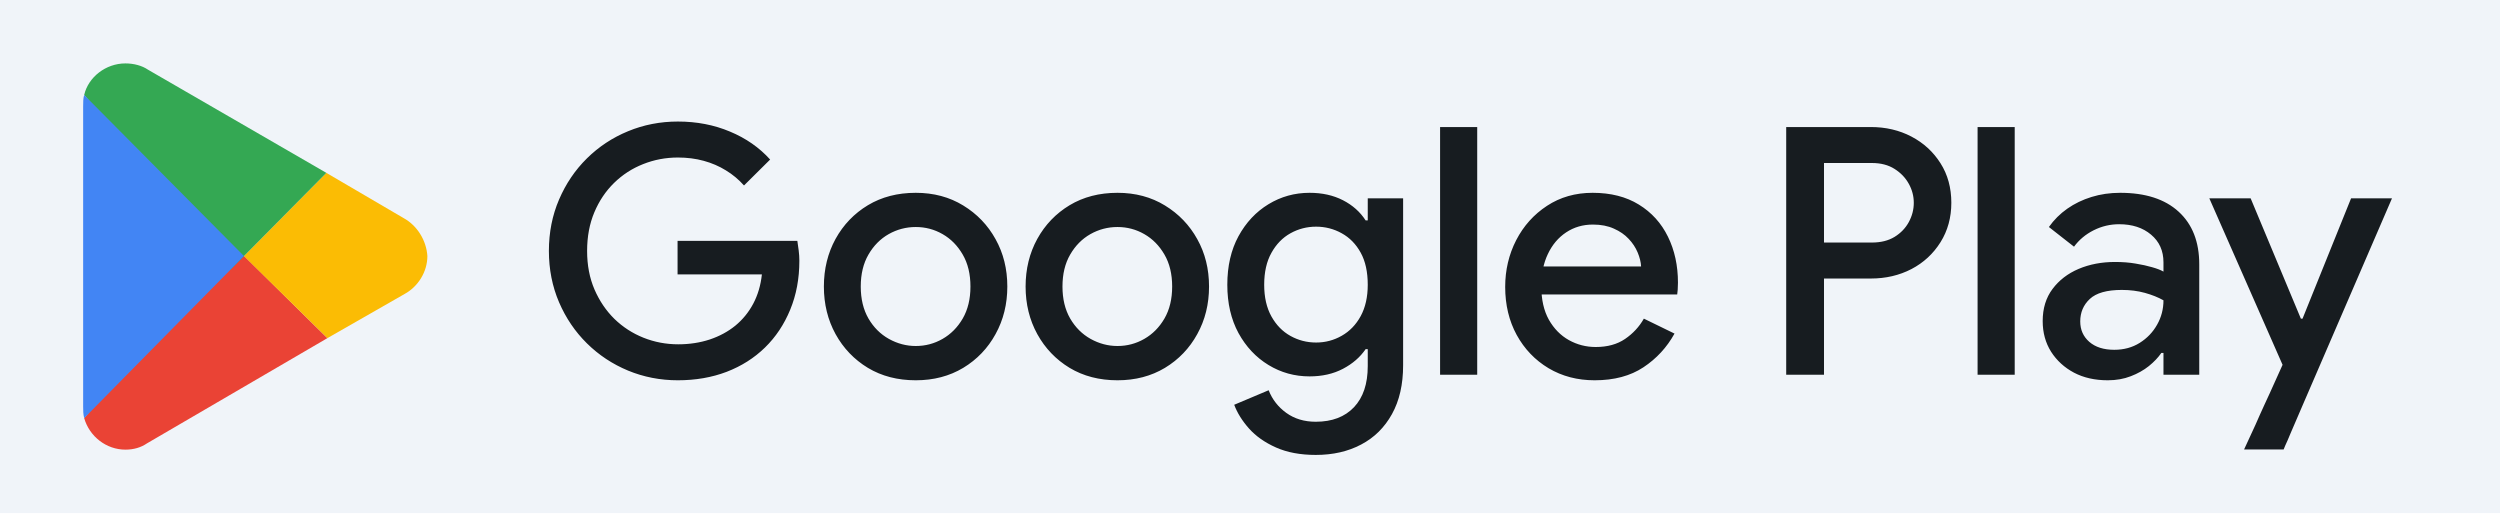
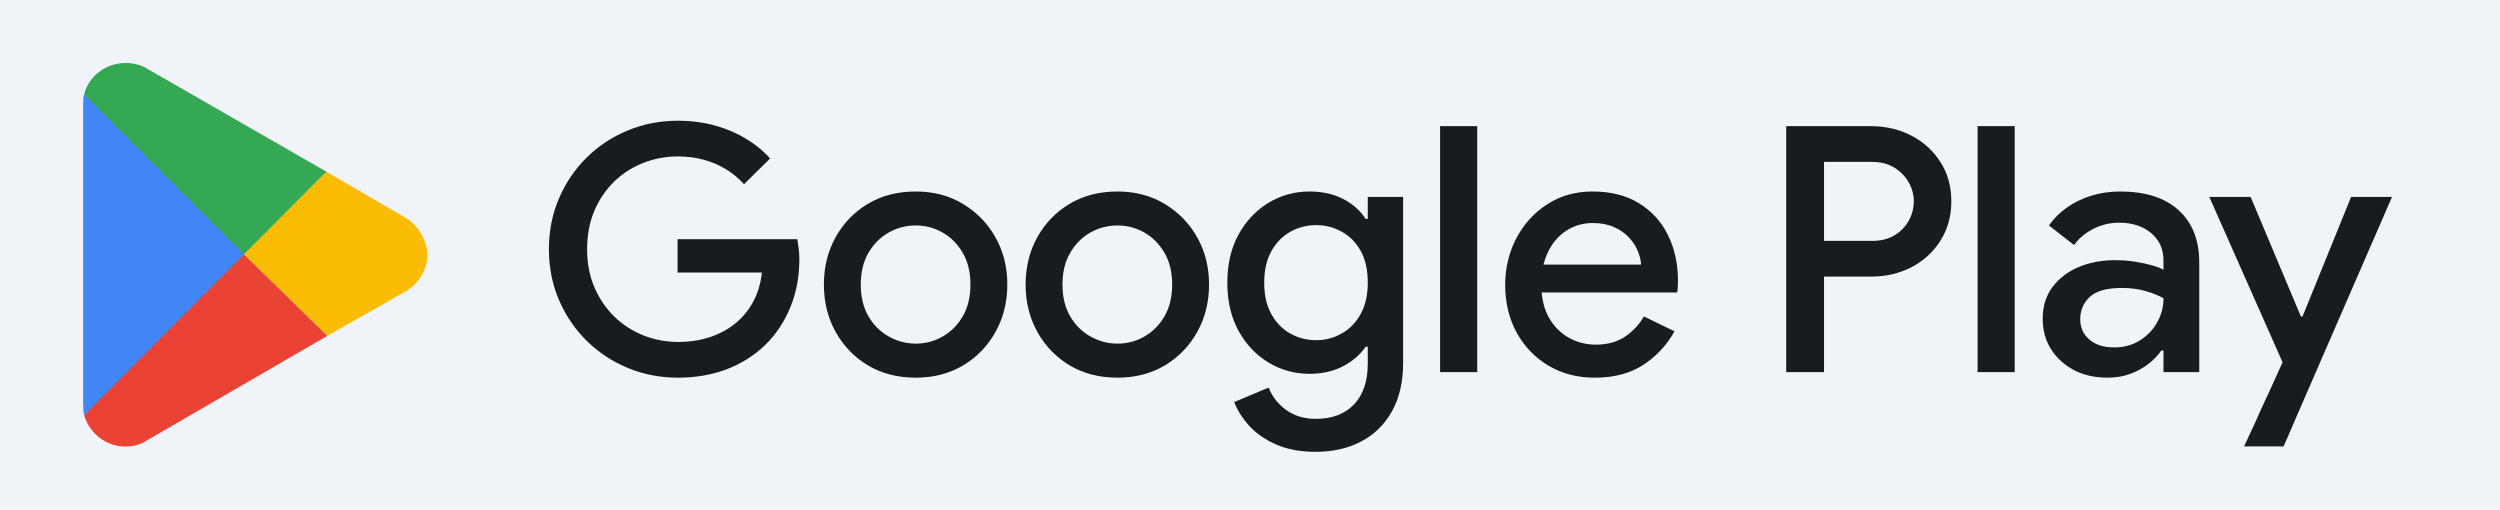
- <svg xmlns="http://www.w3.org/2000/svg" viewBox="0 0 268 55" width="268" height="55" fill="none">
-   <rect id="badge_gp 1" width="268" height="55" x="0" y="0" />
-   <rect id="badge_gp" width="268" height="55" x="0" y="0" fill="rgb(240,244,249)" />
+ <svg xmlns="http://www.w3.org/2000/svg" viewBox="0 0 157 32" width="157" height="32" fill="none">
+   <rect id="badge_gp 1" width="157" height="32" x="0" y="0" />
+   <rect id="badge_gp" width="157" height="32" x="0" y="0" fill="rgb(240,244,249)" />
  <g id="Группа 6">
-     <path id="Вектор 19" d="M24.743 26.029L9.023 44.821C9.595 46.808 11.412 48.202 13.442 48.202C14.326 48.202 15.1 47.977 15.763 47.525L35.098 36.247L24.743 26.029Z" fill="rgb(234,67,53)" fill-rule="nonzero" />
-     <path id="Вектор 20" d="M43.274 23.384L34.987 18.532L26.148 27.446L35.098 36.247L43.384 31.508C44.821 30.718 45.815 29.139 45.815 27.446C45.705 25.753 44.711 24.174 43.274 23.384Z" fill="rgb(251,188,4)" fill-rule="nonzero" />
-     <path id="Вектор 21" d="M24.705 28.912L34.988 18.532L15.873 7.475C15.211 7.023 14.326 6.798 13.442 6.798C11.344 6.798 9.465 8.265 9.023 10.183L24.705 28.912Z" fill="rgb(52,168,83)" fill-rule="nonzero" />
-     <path id="Вектор 22" d="M9.023 10.183C8.913 10.521 8.913 10.973 8.913 11.424L8.913 43.581C8.913 44.032 8.913 44.37 9.024 44.822L26.151 27.446L9.023 10.183Z" fill="rgb(66,133,244)" fill-rule="nonzero" />
+     <path id="Вектор 19" d="M14.495 15.144L5.286 26.078C5.621 27.234 6.685 28.045 7.875 28.045C8.393 28.045 8.846 27.914 9.234 27.651L20.561 21.089L14.495 15.144Z" fill="rgb(234,67,53)" fill-rule="nonzero" />
+     <path id="Вектор 20" d="M25.351 13.605L20.496 10.782L15.318 15.968L20.561 21.089L25.416 18.332C26.257 17.872 26.84 16.953 26.84 15.968C26.775 14.983 26.193 14.065 25.351 13.605Z" fill="rgb(251,188,4)" fill-rule="nonzero" />
+     <path id="Вектор 21" d="M14.473 16.822L20.497 10.782L9.299 4.349C8.911 4.086 8.393 3.955 7.875 3.955C6.645 3.955 5.545 4.809 5.286 5.925L14.473 16.822Z" fill="rgb(52,168,83)" fill-rule="nonzero" />
+     <path id="Вектор 22" d="M5.286 5.925C5.222 6.121 5.222 6.384 5.222 6.647L5.222 25.357C5.222 25.619 5.222 25.816 5.287 26.078L15.32 15.969L5.286 5.925Z" fill="rgb(66,133,244)" fill-rule="nonzero" />
  </g>
-   <path id="Вектор " d="M72.671 40.766C70.78 40.766 68.998 40.419 67.323 39.725C65.654 39.031 64.186 38.059 62.92 36.81C61.653 35.561 60.657 34.091 59.93 32.401C59.204 30.706 58.841 28.871 58.841 26.898C58.841 24.918 59.204 23.084 59.93 21.394C60.657 19.698 61.653 18.225 62.92 16.976C64.186 15.727 65.654 14.758 67.323 14.07C68.998 13.376 70.78 13.029 72.671 13.029C74.688 13.029 76.549 13.388 78.254 14.107C79.965 14.819 81.399 15.817 82.558 17.103L79.757 19.882C79.187 19.242 78.539 18.702 77.813 18.262C77.092 17.815 76.3 17.474 75.436 17.239C74.577 17.003 73.656 16.886 72.671 16.886C71.369 16.886 70.126 17.121 68.944 17.592C67.767 18.056 66.728 18.729 65.828 19.61C64.934 20.485 64.228 21.535 63.712 22.761C63.196 23.986 62.938 25.365 62.938 26.898C62.938 28.43 63.202 29.809 63.73 31.034C64.258 32.253 64.97 33.304 65.864 34.185C66.765 35.06 67.803 35.733 68.98 36.203C70.162 36.674 71.405 36.91 72.707 36.91C73.914 36.91 75.039 36.737 76.084 36.394C77.128 36.044 78.044 35.549 78.83 34.909C79.616 34.263 80.256 33.479 80.748 32.555C81.24 31.626 81.549 30.579 81.675 29.414L72.635 29.414L72.635 25.82L85.475 25.82C85.523 26.116 85.571 26.457 85.619 26.843C85.667 27.224 85.691 27.586 85.691 27.93L85.691 27.966C85.691 29.873 85.364 31.617 84.71 33.198C84.061 34.779 83.158 36.134 81.999 37.263C80.847 38.385 79.478 39.251 77.894 39.861C76.309 40.464 74.568 40.766 72.671 40.766ZM98.17 40.766C96.225 40.766 94.514 40.322 93.038 39.435C91.567 38.542 90.412 37.335 89.571 35.814C88.737 34.293 88.32 32.594 88.32 30.718C88.32 28.835 88.737 27.133 89.571 25.612C90.412 24.091 91.567 22.887 93.038 22C94.514 21.113 96.225 20.669 98.17 20.669C100.085 20.669 101.781 21.122 103.258 22.027C104.734 22.927 105.89 24.131 106.724 25.639C107.564 27.142 107.985 28.835 107.985 30.718C107.985 32.594 107.564 34.293 106.724 35.814C105.89 37.335 104.734 38.542 103.258 39.435C101.781 40.322 100.085 40.766 98.17 40.766ZM98.17 37.091C99.203 37.091 100.16 36.837 101.043 36.33C101.931 35.823 102.651 35.096 103.203 34.149C103.756 33.195 104.032 32.051 104.032 30.718C104.032 29.378 103.756 28.234 103.203 27.287C102.651 26.333 101.931 25.603 101.043 25.096C100.16 24.589 99.203 24.336 98.17 24.336C97.138 24.336 96.171 24.589 95.271 25.096C94.376 25.603 93.653 26.333 93.101 27.287C92.549 28.234 92.273 29.378 92.273 30.718C92.273 32.051 92.549 33.195 93.101 34.149C93.653 35.096 94.382 35.823 95.289 36.33C96.201 36.837 97.162 37.091 98.17 37.091ZM119.795 40.766C117.85 40.766 116.139 40.322 114.662 39.435C113.192 38.542 112.036 37.335 111.196 35.814C110.361 34.293 109.944 32.594 109.944 30.718C109.944 28.835 110.361 27.133 111.196 25.612C112.036 24.091 113.192 22.887 114.662 22C116.139 21.113 117.85 20.669 119.795 20.669C121.709 20.669 123.405 21.122 124.882 22.027C126.359 22.927 127.514 24.131 128.348 25.639C129.189 27.142 129.609 28.835 129.609 30.718C129.609 32.594 129.189 34.293 128.348 35.814C127.514 37.335 126.359 38.542 124.882 39.435C123.405 40.322 121.709 40.766 119.795 40.766ZM119.795 37.091C120.827 37.091 121.784 36.837 122.667 36.33C123.555 35.823 124.276 35.096 124.828 34.149C125.38 33.195 125.656 32.051 125.656 30.718C125.656 29.378 125.38 28.234 124.828 27.287C124.276 26.333 123.555 25.603 122.667 25.096C121.784 24.589 120.827 24.336 119.795 24.336C118.762 24.336 117.796 24.589 116.895 25.096C116.001 25.603 115.277 26.333 114.725 27.287C114.173 28.234 113.897 29.378 113.897 30.718C113.897 32.051 114.173 33.195 114.725 34.149C115.277 35.096 116.007 35.823 116.913 36.33C117.826 36.837 118.786 37.091 119.795 37.091ZM141.05 48.768C139.405 48.768 137.986 48.503 136.791 47.972C135.596 47.441 134.63 46.762 133.892 45.935C133.159 45.108 132.631 44.26 132.307 43.391L135.999 41.834C136.389 42.824 137.019 43.632 137.889 44.26C138.766 44.894 139.819 45.211 141.05 45.211C142.797 45.211 144.162 44.691 145.147 43.654C146.131 42.615 146.623 41.146 146.623 39.245L146.623 37.425L146.398 37.425C145.81 38.288 145 38.992 143.967 39.535C142.935 40.078 141.74 40.349 140.384 40.349C138.787 40.349 137.319 39.942 135.981 39.127C134.642 38.313 133.57 37.172 132.766 35.706C131.968 34.233 131.568 32.507 131.568 30.528C131.568 28.524 131.968 26.789 132.766 25.322C133.57 23.85 134.642 22.706 135.981 21.892C137.319 21.077 138.787 20.669 140.384 20.669C141.74 20.669 142.935 20.935 143.967 21.466C145 21.997 145.81 22.718 146.398 23.63L146.623 23.63L146.623 21.258L150.414 21.258L150.414 39.164C150.414 41.215 150.015 42.96 149.216 44.396C148.418 45.832 147.317 46.919 145.912 47.655C144.513 48.397 142.893 48.768 141.05 48.768ZM141.086 36.719C142.07 36.719 142.986 36.478 143.832 35.995C144.685 35.512 145.363 34.809 145.867 33.886C146.371 32.957 146.623 31.837 146.623 30.528C146.623 29.146 146.371 27.999 145.867 27.088C145.363 26.17 144.685 25.476 143.832 25.006C142.986 24.535 142.07 24.299 141.086 24.299C140.101 24.299 139.186 24.535 138.34 25.006C137.493 25.476 136.812 26.176 136.296 27.106C135.779 28.029 135.521 29.17 135.521 30.528C135.521 31.861 135.779 32.993 136.296 33.922C136.812 34.846 137.493 35.543 138.34 36.013C139.186 36.484 140.101 36.719 141.086 36.719ZM154.377 40.168L154.377 13.618L158.357 13.618L158.357 40.168L154.377 40.168ZM170.945 40.766C169.102 40.766 167.455 40.334 166.002 39.471C164.555 38.602 163.418 37.413 162.589 35.905C161.767 34.396 161.356 32.679 161.356 30.754C161.356 28.949 161.749 27.281 162.535 25.748C163.328 24.215 164.429 22.987 165.84 22.064C167.256 21.134 168.886 20.669 170.729 20.669C172.668 20.669 174.319 21.089 175.681 21.928C177.05 22.767 178.091 23.916 178.806 25.377C179.52 26.831 179.877 28.473 179.877 30.301C179.877 30.579 179.868 30.829 179.85 31.053C179.838 31.27 179.82 31.442 179.796 31.569L163.607 31.569L163.607 28.563L175.925 28.563C175.901 28.093 175.778 27.592 175.555 27.061C175.333 26.529 175.012 26.044 174.592 25.603C174.178 25.157 173.649 24.791 173.007 24.508C172.371 24.218 171.624 24.073 170.765 24.073C169.685 24.073 168.724 24.354 167.884 24.915C167.049 25.47 166.398 26.243 165.93 27.233C165.462 28.216 165.228 29.363 165.228 30.672C165.228 32.109 165.498 33.31 166.038 34.275C166.584 35.235 167.299 35.962 168.181 36.457C169.069 36.952 170.03 37.199 171.062 37.199C172.317 37.199 173.367 36.91 174.214 36.33C175.06 35.751 175.729 35.027 176.222 34.158L179.508 35.76C178.692 37.238 177.581 38.442 176.177 39.372C174.778 40.301 173.034 40.766 170.945 40.766ZM191.481 40.168L191.481 13.618L200.548 13.618C202.151 13.618 203.604 13.959 204.906 14.641C206.209 15.323 207.247 16.276 208.022 17.501C208.796 18.72 209.183 20.132 209.183 21.738C209.183 23.319 208.796 24.728 208.022 25.965C207.247 27.202 206.209 28.162 204.906 28.844C203.604 29.52 202.151 29.858 200.548 29.858L193.687 29.858L193.687 26.001L200.665 26.001C201.62 26.001 202.43 25.799 203.096 25.395C203.763 24.985 204.273 24.453 204.627 23.802C204.981 23.144 205.158 22.456 205.158 21.738C205.158 21.026 204.981 20.35 204.627 19.71C204.273 19.064 203.763 18.53 203.096 18.108C202.43 17.685 201.62 17.474 200.665 17.474L195.533 17.474L195.533 40.168L191.481 40.168ZM211.997 40.168L211.997 13.618L215.977 13.618L215.977 40.168L211.997 40.168ZM225.954 40.766C224.573 40.766 223.367 40.494 222.334 39.951C221.302 39.402 220.483 38.654 219.876 37.706C219.276 36.752 218.976 35.657 218.976 34.42C218.976 33.062 219.327 31.916 220.029 30.98C220.732 30.039 221.665 29.321 222.83 28.826C224 28.331 225.3 28.083 226.728 28.083C227.539 28.083 228.274 28.141 228.934 28.255C229.601 28.364 230.192 28.494 230.708 28.645C231.224 28.79 231.63 28.946 231.924 29.115L231.924 28.12C231.924 26.883 231.479 25.893 230.591 25.151C229.709 24.408 228.568 24.037 227.17 24.037C226.209 24.037 225.297 24.254 224.432 24.689C223.574 25.123 222.875 25.709 222.334 26.445L219.642 24.336C220.182 23.569 220.84 22.915 221.614 22.371C222.388 21.828 223.256 21.409 224.216 21.113C225.177 20.817 226.197 20.669 227.278 20.669C229.985 20.669 232.074 21.342 233.545 22.688C235.021 24.034 235.76 25.917 235.76 28.337L235.76 40.168L231.924 40.168L231.924 37.833L231.699 37.833C231.356 38.328 230.909 38.798 230.357 39.245C229.805 39.686 229.159 40.048 228.421 40.331C227.683 40.621 226.86 40.766 225.954 40.766ZM226.647 37.498C227.68 37.498 228.589 37.25 229.376 36.756C230.168 36.261 230.789 35.612 231.24 34.809C231.696 34.007 231.924 33.135 231.924 32.193C231.359 31.873 230.696 31.608 229.934 31.396C229.172 31.185 228.346 31.08 227.458 31.08C225.861 31.08 224.717 31.403 224.027 32.048C223.343 32.688 223.001 33.491 223.001 34.456C223.001 35.35 223.325 36.08 223.973 36.647C224.628 37.214 225.519 37.498 226.647 37.498ZM245.212 47.247C245.14 47.422 245.059 47.6 244.969 47.782C244.885 47.969 244.831 48.101 244.807 48.18L240.566 48.18C240.692 47.908 240.869 47.525 241.097 47.03C241.331 46.535 241.559 46.04 241.782 45.545C241.932 45.226 242.085 44.879 242.241 44.504C242.403 44.136 242.577 43.753 242.763 43.355C242.949 42.962 243.126 42.579 243.294 42.205L245.986 36.24L246.833 34.158L252.037 21.258L256.422 21.258L246.689 43.798C246.515 44.221 246.323 44.667 246.113 45.138C245.908 45.609 245.725 46.034 245.563 46.415C245.401 46.801 245.284 47.078 245.212 47.247ZM244.915 39.616L236.838 21.258L241.268 21.258L246.653 34.158L247.094 34.158L244.915 39.616Z" fill="rgb(23,28,32)" fill-rule="nonzero" />
+   <path id="Вектор " d="M42.573 23.718C41.465 23.718 40.421 23.516 39.44 23.112C38.462 22.709 37.602 22.143 36.86 21.417C36.118 20.69 35.535 19.835 35.109 18.852C34.684 17.865 34.471 16.798 34.471 15.649C34.471 14.498 34.684 13.43 35.109 12.447C35.535 11.46 36.118 10.604 36.86 9.877C37.602 9.15 38.462 8.587 39.44 8.186C40.421 7.782 41.465 7.581 42.573 7.581C43.754 7.581 44.844 7.789 45.843 8.207C46.845 8.622 47.686 9.203 48.364 9.951L46.724 11.568C46.39 11.195 46.01 10.881 45.585 10.625C45.163 10.365 44.699 10.167 44.192 10.03C43.689 9.893 43.15 9.824 42.573 9.824C41.81 9.824 41.082 9.961 40.389 10.235C39.7 10.505 39.092 10.897 38.564 11.41C38.04 11.919 37.627 12.53 37.324 13.242C37.022 13.955 36.871 14.758 36.871 15.649C36.871 16.541 37.026 17.343 37.335 18.056C37.645 18.765 38.061 19.377 38.585 19.889C39.113 20.398 39.721 20.79 40.41 21.064C41.103 21.338 41.831 21.474 42.594 21.474C43.301 21.474 43.96 21.374 44.572 21.174C45.184 20.971 45.72 20.683 46.181 20.311C46.641 19.935 47.016 19.478 47.304 18.941C47.593 18.401 47.774 17.791 47.848 17.114L42.552 17.114L42.552 15.023L50.074 15.023C50.102 15.195 50.13 15.393 50.158 15.618C50.186 15.839 50.2 16.05 50.2 16.25L50.2 16.271C50.2 17.38 50.008 18.395 49.625 19.315C49.245 20.235 48.716 21.023 48.038 21.68C47.362 22.333 46.561 22.837 45.632 23.192C44.704 23.543 43.684 23.718 42.573 23.718ZM57.511 23.718C56.371 23.718 55.369 23.46 54.504 22.944C53.642 22.424 52.966 21.722 52.473 20.837C51.984 19.952 51.74 18.964 51.74 17.872C51.74 16.776 51.984 15.786 52.473 14.902C52.966 14.017 53.642 13.316 54.504 12.8C55.369 12.284 56.371 12.026 57.511 12.026C58.632 12.026 59.626 12.289 60.491 12.816C61.356 13.339 62.033 14.04 62.522 14.917C63.014 15.792 63.26 16.776 63.26 17.872C63.26 18.964 63.014 19.952 62.522 20.837C62.033 21.722 61.356 22.424 60.491 22.944C59.626 23.46 58.632 23.718 57.511 23.718ZM57.511 21.58C58.115 21.58 58.676 21.432 59.193 21.137C59.714 20.843 60.136 20.419 60.459 19.868C60.783 19.313 60.944 18.648 60.944 17.872C60.944 17.093 60.783 16.427 60.459 15.876C60.136 15.321 59.714 14.896 59.193 14.601C58.676 14.306 58.115 14.159 57.511 14.159C56.906 14.159 56.34 14.306 55.812 14.601C55.288 14.896 54.864 15.321 54.541 15.876C54.218 16.427 54.056 17.093 54.056 17.872C54.056 18.648 54.218 19.313 54.541 19.868C54.864 20.419 55.292 20.843 55.823 21.137C56.357 21.432 56.92 21.58 57.511 21.58ZM70.179 23.718C69.039 23.718 68.037 23.46 67.172 22.944C66.311 22.424 65.634 21.722 65.141 20.837C64.653 19.952 64.408 18.964 64.408 17.872C64.408 16.776 64.653 15.786 65.141 14.902C65.634 14.017 66.311 13.316 67.172 12.8C68.037 12.284 69.039 12.026 70.179 12.026C71.3 12.026 72.294 12.289 73.159 12.816C74.024 13.339 74.701 14.04 75.19 14.917C75.682 15.792 75.928 16.776 75.928 17.872C75.928 18.964 75.682 19.952 75.19 20.837C74.701 21.722 74.024 22.424 73.159 22.944C72.294 23.46 71.3 23.718 70.179 23.718ZM70.179 21.58C70.784 21.58 71.344 21.432 71.861 21.137C72.382 20.843 72.804 20.419 73.127 19.868C73.451 19.313 73.612 18.648 73.612 17.872C73.612 17.093 73.451 16.427 73.127 15.876C72.804 15.321 72.382 14.896 71.861 14.601C71.344 14.306 70.784 14.159 70.179 14.159C69.574 14.159 69.008 14.306 68.48 14.601C67.956 14.896 67.532 15.321 67.209 15.876C66.885 16.427 66.724 17.093 66.724 17.872C66.724 18.648 66.885 19.313 67.209 19.868C67.532 20.419 67.96 20.843 68.491 21.137C69.025 21.432 69.588 21.58 70.179 21.58ZM82.63 28.374C81.667 28.374 80.835 28.22 80.136 27.911C79.436 27.602 78.87 27.207 78.437 26.726C78.008 26.244 77.699 25.751 77.509 25.246L79.671 24.34C79.9 24.916 80.269 25.386 80.779 25.751C81.292 26.12 81.91 26.304 82.63 26.304C83.654 26.304 84.454 26.002 85.031 25.398C85.607 24.794 85.896 23.939 85.896 22.833L85.896 21.775L85.764 21.775C85.419 22.277 84.944 22.686 84.339 23.002C83.735 23.318 83.035 23.476 82.24 23.476C81.305 23.476 80.445 23.239 79.661 22.765C78.877 22.291 78.249 21.627 77.778 20.774C77.31 19.917 77.076 18.913 77.076 17.761C77.076 16.596 77.31 15.586 77.778 14.733C78.249 13.876 78.877 13.211 79.661 12.737C80.445 12.263 81.305 12.026 82.24 12.026C83.035 12.026 83.735 12.18 84.339 12.489C84.944 12.798 85.419 13.218 85.764 13.748L85.896 13.748L85.896 12.368L88.116 12.368L88.116 22.786C88.116 23.98 87.882 24.995 87.415 25.83C86.947 26.666 86.302 27.298 85.479 27.726C84.659 28.158 83.71 28.374 82.63 28.374ZM82.651 21.364C83.228 21.364 83.765 21.224 84.26 20.942C84.76 20.662 85.157 20.253 85.453 19.715C85.748 19.175 85.896 18.523 85.896 17.761C85.896 16.957 85.748 16.29 85.453 15.76C85.157 15.226 84.76 14.822 84.26 14.549C83.765 14.275 83.228 14.138 82.651 14.138C82.075 14.138 81.539 14.275 81.043 14.549C80.547 14.822 80.148 15.23 79.845 15.771C79.543 16.308 79.392 16.971 79.392 17.761C79.392 18.537 79.543 19.196 79.845 19.736C80.148 20.274 80.547 20.679 81.043 20.953C81.539 21.227 82.075 21.364 82.651 21.364ZM90.438 23.371L90.438 7.923L92.769 7.923L92.769 23.371L90.438 23.371ZM100.144 23.718C99.064 23.718 98.099 23.467 97.248 22.965C96.4 22.459 95.734 21.768 95.249 20.89C94.767 20.012 94.526 19.013 94.526 17.893C94.526 16.843 94.756 15.872 95.217 14.98C95.681 14.089 96.327 13.374 97.153 12.837C97.983 12.296 98.938 12.026 100.017 12.026C101.153 12.026 102.12 12.27 102.918 12.758C103.72 13.246 104.33 13.915 104.749 14.764C105.167 15.611 105.376 16.566 105.376 17.63C105.376 17.791 105.371 17.937 105.361 18.067C105.354 18.193 105.343 18.293 105.329 18.367L95.845 18.367L95.845 16.619L103.061 16.619C103.047 16.345 102.975 16.053 102.845 15.744C102.714 15.435 102.526 15.152 102.28 14.896C102.037 14.636 101.728 14.424 101.352 14.259C100.979 14.09 100.541 14.006 100.038 14.006C99.405 14.006 98.843 14.169 98.35 14.496C97.862 14.819 97.48 15.268 97.206 15.844C96.931 16.417 96.794 17.084 96.794 17.846C96.794 18.681 96.953 19.38 97.269 19.942C97.589 20.5 98.007 20.923 98.524 21.211C99.045 21.499 99.608 21.643 100.212 21.643C100.947 21.643 101.563 21.475 102.058 21.137C102.554 20.8 102.946 20.379 103.235 19.873L105.16 20.806C104.682 21.666 104.031 22.366 103.208 22.907C102.389 23.448 101.368 23.718 100.144 23.718ZM112.174 23.371L112.174 7.923L117.486 7.923C118.425 7.923 119.276 8.121 120.039 8.518C120.802 8.915 121.41 9.47 121.864 10.182C122.318 10.892 122.544 11.713 122.544 12.647C122.544 13.567 122.318 14.387 121.864 15.107C121.41 15.827 120.802 16.385 120.039 16.782C119.276 17.175 118.425 17.372 117.486 17.372L113.467 17.372L113.467 15.128L117.554 15.128C118.114 15.128 118.588 15.01 118.979 14.775C119.369 14.536 119.668 14.227 119.875 13.848C120.083 13.465 120.187 13.065 120.187 12.647C120.187 12.233 120.083 11.84 119.875 11.467C119.668 11.092 119.369 10.781 118.979 10.535C118.588 10.29 118.114 10.167 117.554 10.167L114.548 10.167L114.548 23.371L112.174 23.371ZM124.193 23.371L124.193 7.923L126.524 7.923L126.524 23.371L124.193 23.371ZM132.369 23.718C131.56 23.718 130.853 23.56 130.249 23.244C129.644 22.925 129.164 22.489 128.809 21.938C128.457 21.383 128.281 20.746 128.281 20.026C128.281 19.236 128.487 18.569 128.898 18.025C129.31 17.477 129.857 17.059 130.539 16.771C131.224 16.483 131.986 16.339 132.823 16.339C133.297 16.339 133.728 16.373 134.115 16.439C134.505 16.503 134.852 16.578 135.154 16.666C135.457 16.75 135.694 16.841 135.866 16.94L135.866 16.36C135.866 15.641 135.606 15.065 135.086 14.633C134.569 14.201 133.901 13.985 133.081 13.985C132.519 13.985 131.984 14.111 131.478 14.364C130.975 14.617 130.565 14.958 130.249 15.386L128.671 14.159C128.988 13.713 129.373 13.332 129.827 13.016C130.28 12.7 130.788 12.456 131.351 12.284C131.914 12.112 132.512 12.026 133.144 12.026C134.73 12.026 135.954 12.417 136.816 13.2C137.681 13.983 138.113 15.079 138.113 16.487L138.113 23.371L135.866 23.371L135.866 22.012L135.734 22.012C135.534 22.3 135.272 22.574 134.949 22.833C134.625 23.09 134.247 23.3 133.814 23.465C133.382 23.634 132.9 23.718 132.369 23.718ZM132.775 21.817C133.38 21.817 133.913 21.673 134.373 21.385C134.838 21.097 135.202 20.72 135.465 20.253C135.733 19.786 135.866 19.278 135.866 18.73C135.536 18.544 135.147 18.39 134.701 18.267C134.254 18.144 133.77 18.083 133.25 18.083C132.315 18.083 131.645 18.27 131.24 18.646C130.839 19.018 130.639 19.485 130.639 20.047C130.639 20.567 130.829 20.992 131.209 21.322C131.592 21.652 132.114 21.817 132.775 21.817ZM143.651 27.489C143.609 27.591 143.561 27.695 143.508 27.8C143.459 27.909 143.428 27.986 143.413 28.032L140.929 28.032C141.003 27.874 141.107 27.651 141.24 27.363C141.377 27.075 141.511 26.787 141.641 26.499C141.729 26.313 141.819 26.111 141.91 25.893C142.005 25.679 142.107 25.456 142.216 25.224C142.325 24.996 142.429 24.773 142.527 24.556L144.104 21.085L144.6 19.873L147.649 12.368L150.218 12.368L144.516 25.483C144.414 25.728 144.301 25.988 144.178 26.262C144.059 26.536 143.951 26.784 143.857 27.005C143.762 27.23 143.693 27.391 143.651 27.489ZM143.477 23.049L138.745 12.368L141.341 12.368L144.495 19.873L144.753 19.873L143.477 23.049Z" fill="rgb(23,28,32)" fill-rule="nonzero" />
</svg>
